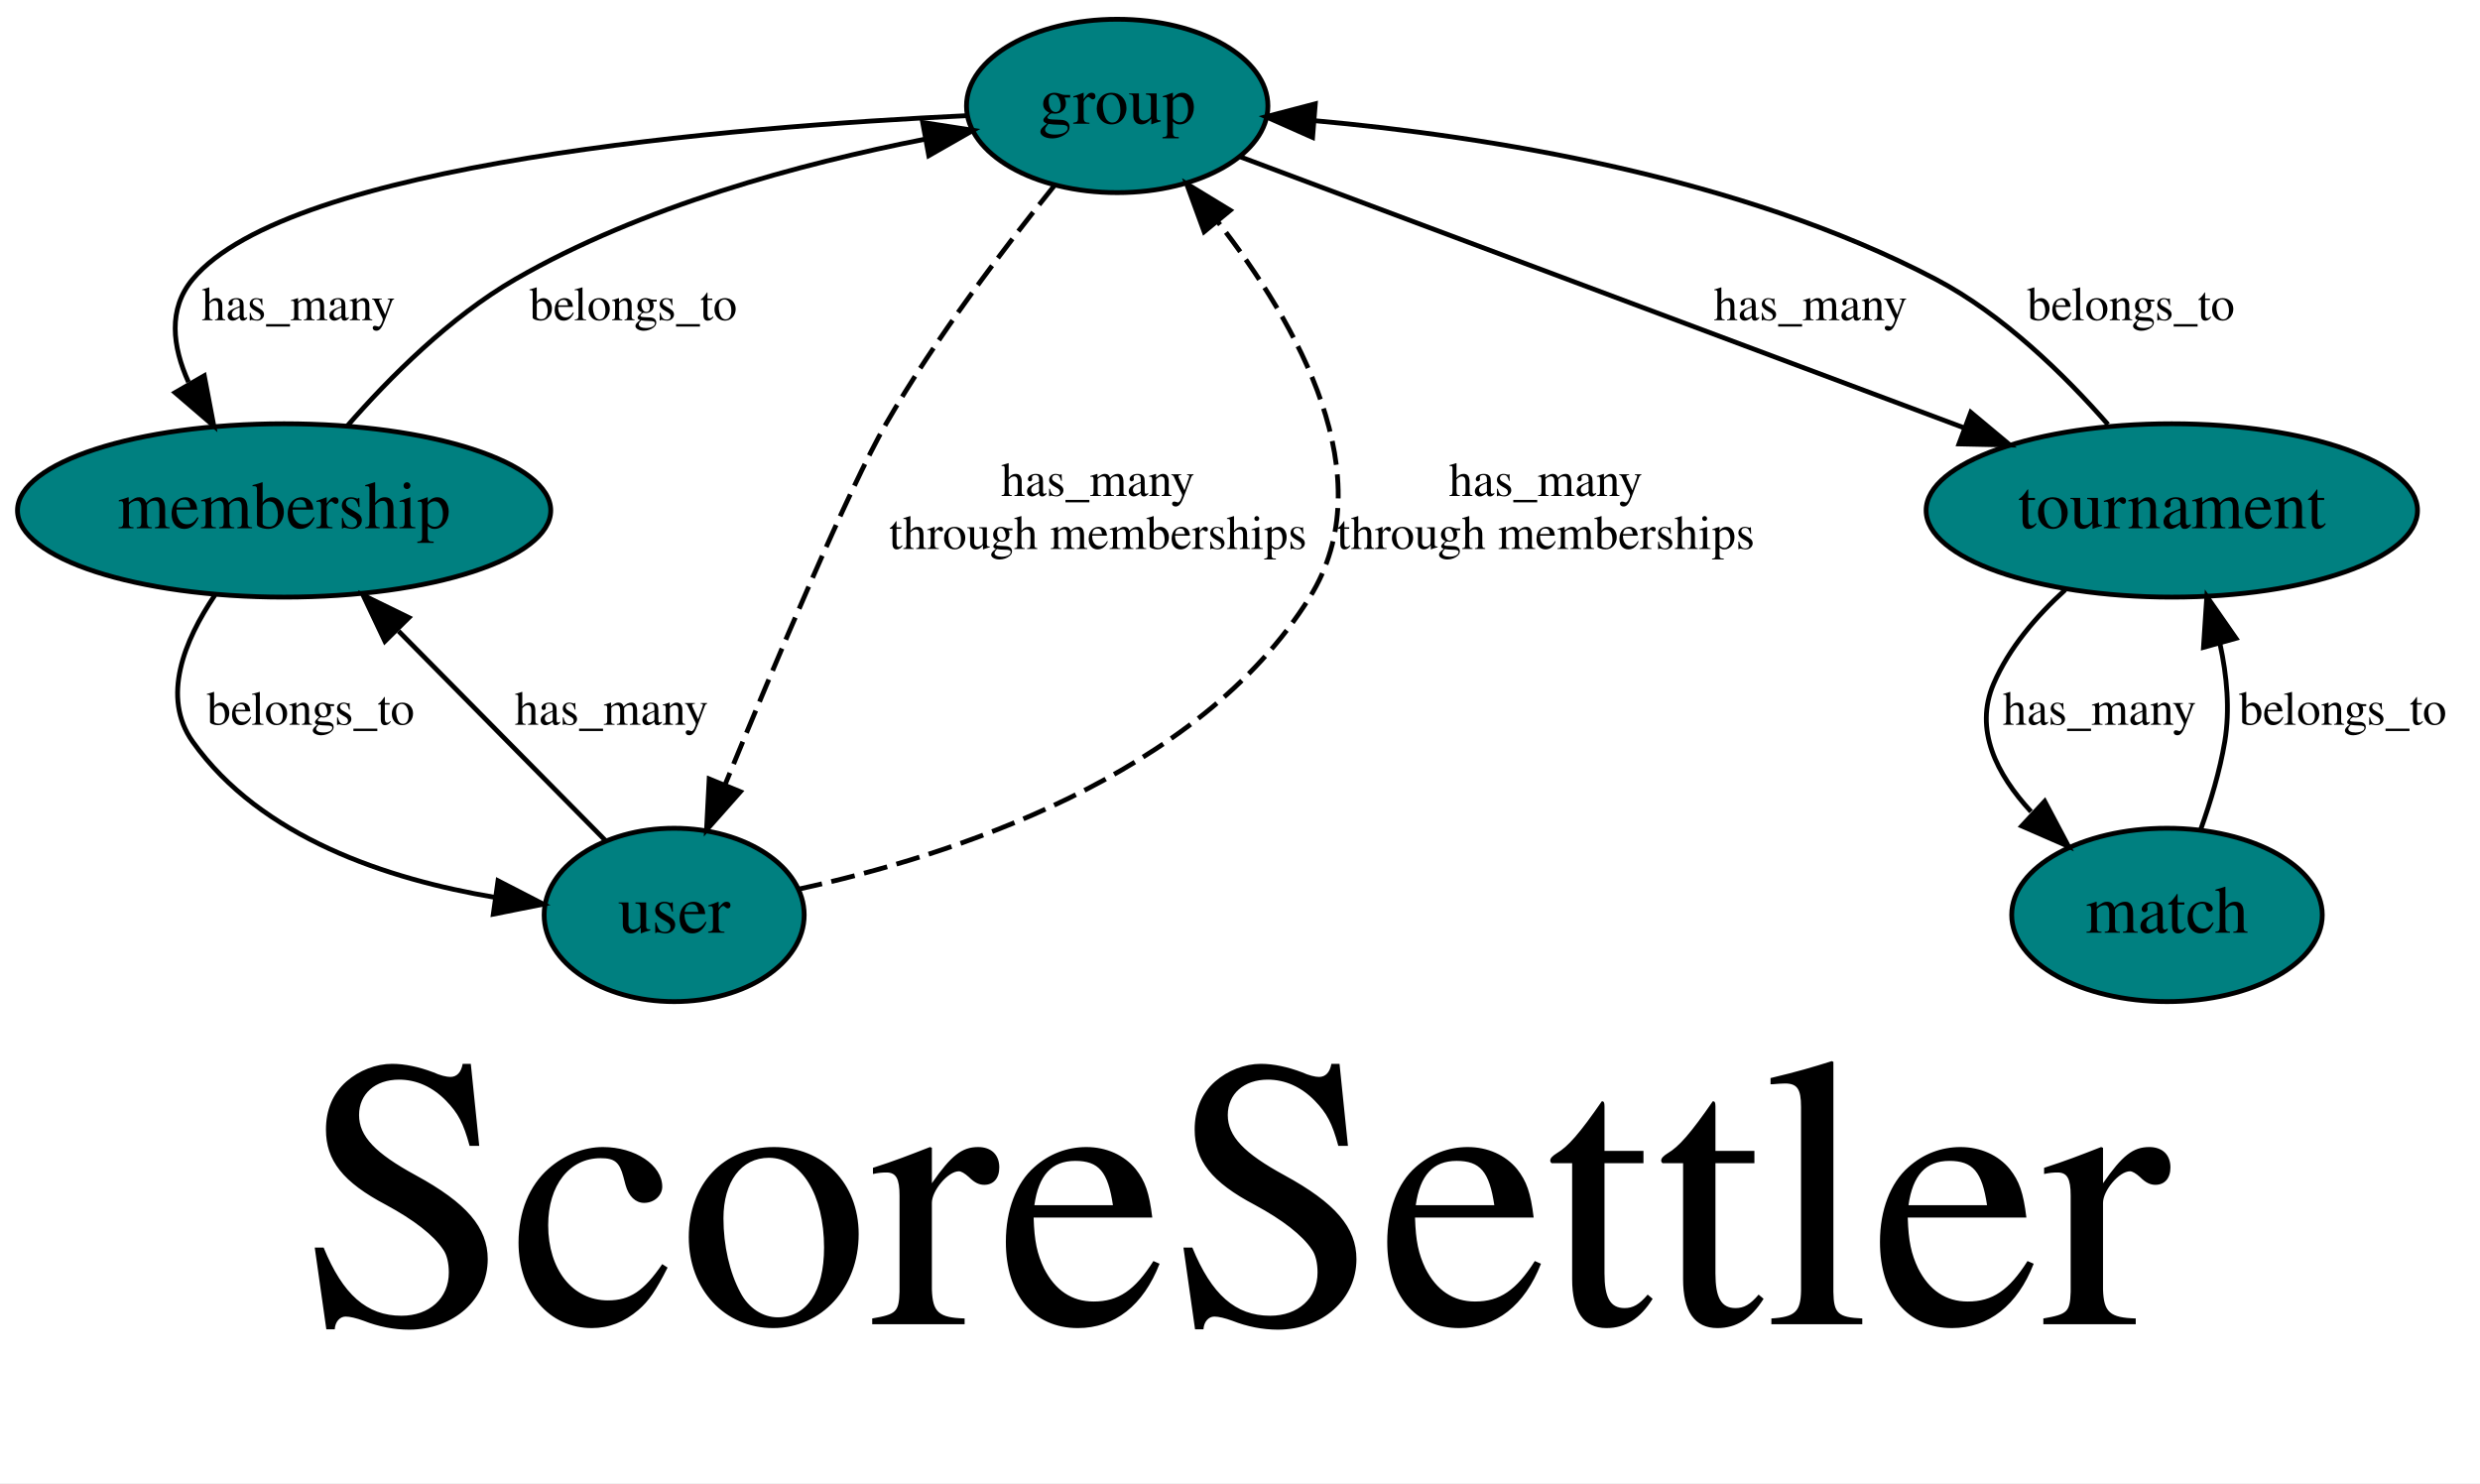
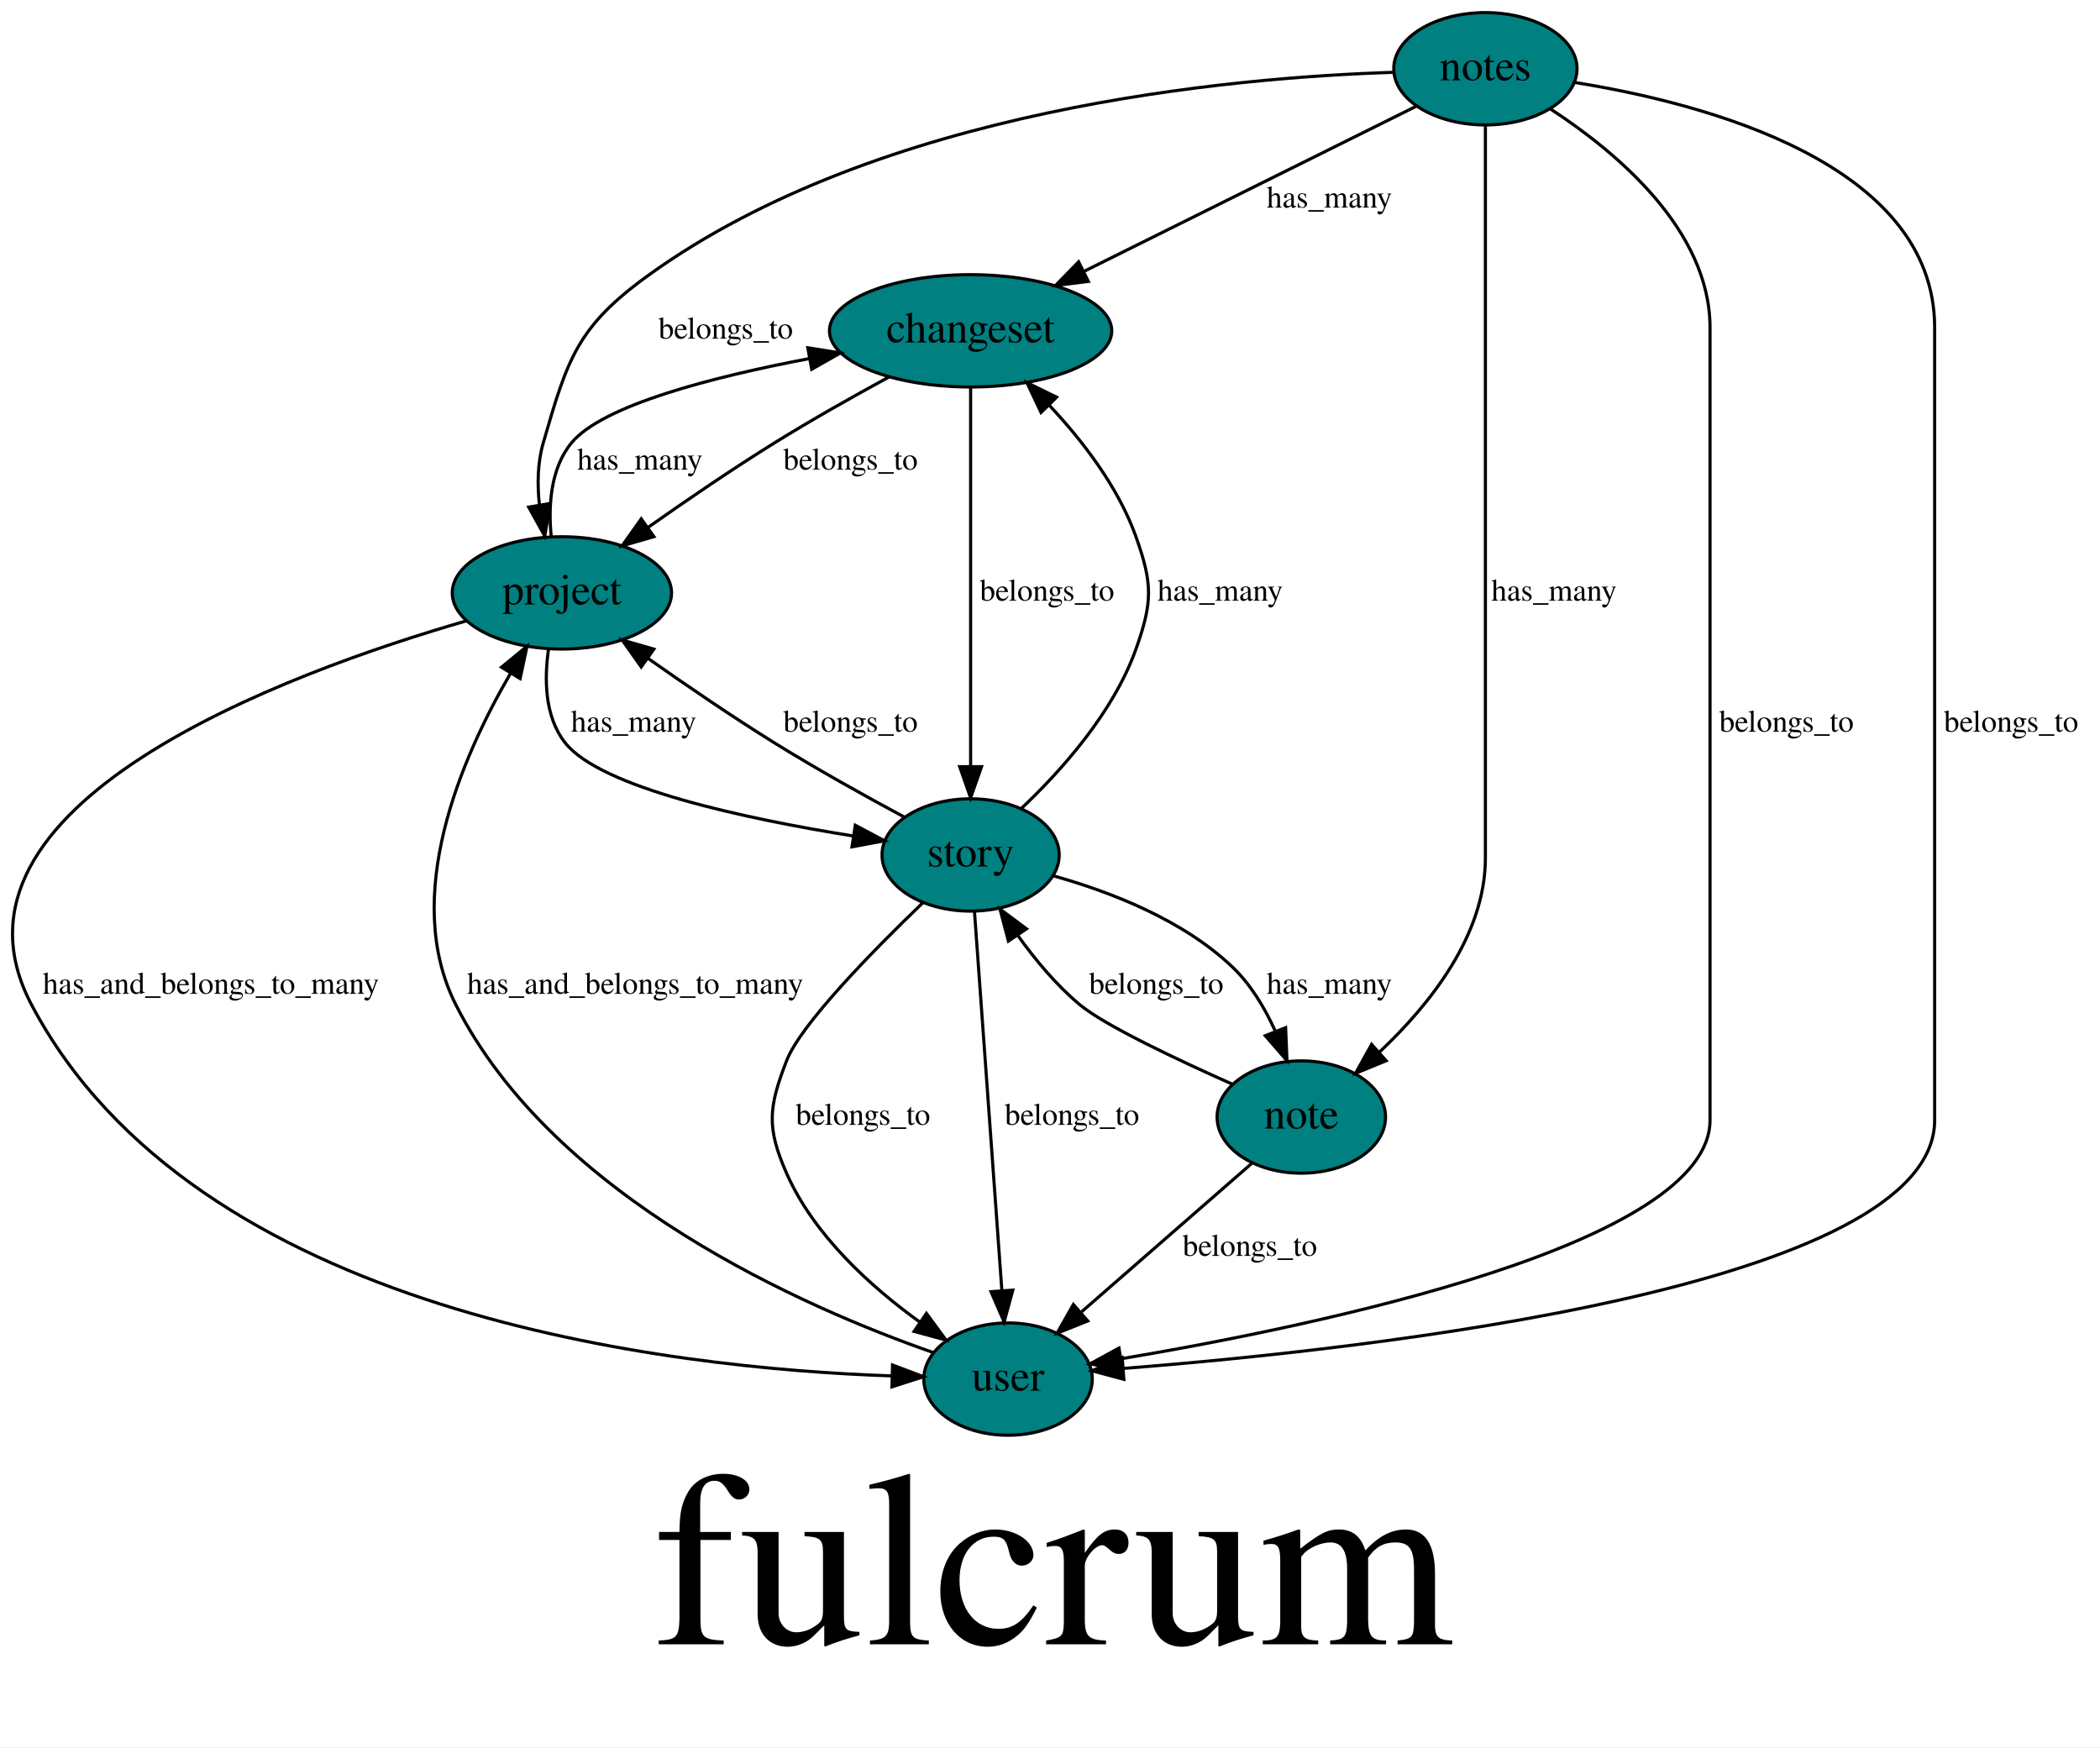
- <svg xmlns="http://www.w3.org/2000/svg" width="515pt" height="308pt" viewBox="0.00 0.00 515.00 308.00">
-   <g id="graph0" class="graph" transform="scale(1 1) rotate(0) translate(4 304)">
-     <polygon fill="white" stroke="none" points="-4,4 -4,-304 511,-304 511,4 -4,4" />
-     <text text-anchor="start" x="54" y="-29" font-family="Times,serif" font-size="14.00"> </text>
-     <text text-anchor="start" x="58" y="-29" font-family="Times,serif" font-size="80.00">ScoreSettler</text>
-     <text text-anchor="start" x="449" y="-29" font-family="Times,serif" font-size="14.00"> </text>
+ <svg xmlns="http://www.w3.org/2000/svg" width="673pt" height="560pt" viewBox="0.00 0.00 673.10 560.00">
+   <g id="graph0" class="graph" transform="scale(1 1) rotate(0) translate(4 556)">
+     <polygon fill="white" stroke="none" points="-4,4 -4,-556 669.104,-556 669.104,4 -4,4" />
+     <text text-anchor="start" x="201.552" y="-29" font-family="Times,serif" font-size="14.00"> </text>
+     <text text-anchor="start" x="205.552" y="-29" font-family="Times,serif" font-size="80.00">fulcrum</text>
+     <text text-anchor="start" x="459.552" y="-29" font-family="Times,serif" font-size="14.00"> </text>
    <g id="node1" class="node">
-       <ellipse fill="teal" stroke="black" cx="228" cy="-282" rx="31.297" ry="18" />
-       <text text-anchor="middle" x="228" y="-278.3" font-family="Times,serif" font-size="14.00">group</text>
+       <ellipse fill="teal" stroke="black" cx="307.104" cy="-450" rx="45.244" ry="18" />
+       <text text-anchor="middle" x="307.104" y="-446.3" font-family="Times,serif" font-size="14.00">changeset</text>
    </g>
    <g id="node3" class="node">
-       <ellipse fill="teal" stroke="black" cx="55" cy="-198" rx="55.368" ry="18" />
-       <text text-anchor="middle" x="55" y="-194.3" font-family="Times,serif" font-size="14.00">membership</text>
+       <ellipse fill="teal" stroke="black" cx="176.104" cy="-366" rx="35.145" ry="18" />
+       <text text-anchor="middle" x="176.104" y="-362.3" font-family="Times,serif" font-size="14.00">project</text>
    </g>
    <g id="edge1" class="edge">
-       <path fill="none" stroke="black" d="M196.916,-279.989C147.899,-277.669 56.131,-270.132 36,-246 30.847,-239.822 31.796,-232.064 35.146,-224.642" />
-       <polygon fill="black" stroke="black" points="38.42,-225.973 40.396,-215.564 32.36,-222.468 38.42,-225.973" />
-       <text text-anchor="middle" x="58" y="-237.5" font-family="Times,serif" font-size="10.00">has_many </text>
+       <path fill="none" stroke="black" d="M281.027,-435.256C269.554,-429.019 256.007,-421.395 244.104,-414 230.567,-405.59 215.98,-395.632 203.799,-387.052" />
+       <polygon fill="black" stroke="black" points="205.585,-384.027 195.405,-381.09 201.531,-389.734 205.585,-384.027" />
+       <text text-anchor="middle" x="268.604" y="-405.5" font-family="Times,serif" font-size="10.00">belongs_to </text>
    </g>
    <g id="node4" class="node">
-       <ellipse fill="teal" stroke="black" cx="447" cy="-198" rx="51.019" ry="18" />
-       <text text-anchor="middle" x="447" y="-194.3" font-family="Times,serif" font-size="14.00">tournament</text>
+       <ellipse fill="teal" stroke="black" cx="307.104" cy="-282" rx="28.395" ry="18" />
+       <text text-anchor="middle" x="307.104" y="-278.3" font-family="Times,serif" font-size="14.00">story</text>
+     </g>
+     <g id="edge2" class="edge">
+       <path fill="none" stroke="black" d="M307.104,-431.86C307.104,-403.157 307.104,-345.126 307.104,-310.609" />
+       <polygon fill="black" stroke="black" points="310.604,-310.295 307.104,-300.295 303.604,-310.295 310.604,-310.295" />
+       <text text-anchor="middle" x="331.604" y="-363.5" font-family="Times,serif" font-size="10.00">belongs_to </text>
+     </g>
+     <g id="node2" class="node">
+       <ellipse fill="teal" stroke="black" cx="413.104" cy="-198" rx="27" ry="18" />
+       <text text-anchor="middle" x="413.104" y="-194.3" font-family="Times,serif" font-size="14.00">note</text>
+     </g>
+     <g id="edge4" class="edge">
+       <path fill="none" stroke="black" d="M391.093,-208.483C373.347,-216.377 350.077,-227.361 342.104,-234 334.606,-240.244 327.814,-248.405 322.251,-256.172" />
+       <polygon fill="black" stroke="black" points="319.221,-254.405 316.52,-264.65 325.02,-258.325 319.221,-254.405" />
+       <text text-anchor="middle" x="366.604" y="-237.5" font-family="Times,serif" font-size="10.00">belongs_to </text>
+     </g>
+     <g id="node6" class="node">
+       <ellipse fill="teal" stroke="black" cx="319.104" cy="-114" rx="27" ry="18" />
+       <text text-anchor="middle" x="319.104" y="-110.3" font-family="Times,serif" font-size="14.00">user</text>
    </g>
    <g id="edge3" class="edge">
-       <path fill="none" stroke="black" d="M253.551,-271.433C290.447,-257.618 359.125,-231.903 403.936,-215.124" />
-       <polygon fill="black" stroke="black" points="405.255,-218.368 413.393,-211.583 402.801,-211.812 405.255,-218.368" />
-       <text text-anchor="middle" x="372" y="-237.5" font-family="Times,serif" font-size="10.00">has_many </text>
+       <path fill="none" stroke="black" d="M397.158,-183.09C382.213,-170.053 359.687,-150.402 342.669,-135.556" />
+       <polygon fill="black" stroke="black" points="344.651,-132.641 334.814,-128.705 340.049,-137.916 344.651,-132.641" />
+       <text text-anchor="middle" x="396.604" y="-153.5" font-family="Times,serif" font-size="10.00">belongs_to </text>
+     </g>
+     <g id="edge7" class="edge">
+       <path fill="none" stroke="black" d="M172.689,-383.961C171.72,-393.769 172.389,-405.761 179.104,-414 188.987,-426.126 224.404,-435.236 255.485,-441.118" />
+       <polygon fill="black" stroke="black" points="254.921,-444.573 265.385,-442.914 256.171,-437.685 254.921,-444.573" />
+       <text text-anchor="middle" x="201.104" y="-405.5" font-family="Times,serif" font-size="10.00">has_many </text>
+     </g>
+     <g id="edge6" class="edge">
+       <path fill="none" stroke="black" d="M171.837,-348.121C170.405,-338.342 170.561,-326.352 177.104,-318 188.469,-303.493 235.157,-293.578 269.34,-288.102" />
+       <polygon fill="black" stroke="black" points="270.141,-291.521 279.494,-286.545 269.079,-284.602 270.141,-291.521" />
+       <text text-anchor="middle" x="199.104" y="-321.5" font-family="Times,serif" font-size="10.00">has_many </text>
+     </g>
+     <g id="edge5" class="edge">
+       <path fill="none" stroke="black" d="M145.526,-357.047C87.977,-340.41 -27.735,-298.086 6.104,-234 58.646,-134.492 210.675,-117.429 281.707,-115.025" />
+       <polygon fill="black" stroke="black" points="282.074,-118.517 291.981,-114.762 281.895,-111.52 282.074,-118.517" />
+       <text text-anchor="middle" x="63.604" y="-237.5" font-family="Times,serif" font-size="10.00">has_and_belongs_to_many </text>
+     </g>
+     <g id="edge11" class="edge">
+       <path fill="none" stroke="black" d="M323.327,-296.862C336.067,-308.895 352.827,-327.561 360.104,-348 365.47,-363.073 365.47,-368.927 360.104,-384 354.47,-399.826 343.149,-414.59 332.411,-426.034" />
+       <polygon fill="black" stroke="black" points="329.678,-423.821 325.148,-433.399 334.662,-428.736 329.678,-423.821" />
+       <text text-anchor="middle" x="387.104" y="-363.5" font-family="Times,serif" font-size="10.00">has_many </text>
+     </g>
+     <g id="edge12" class="edge">
+       <path fill="none" stroke="black" d="M333.766,-275.269C351.844,-270.204 375.246,-261.191 391.104,-246 396.919,-240.43 401.355,-233.021 404.666,-225.735" />
+       <polygon fill="black" stroke="black" points="408.07,-226.647 408.508,-216.061 401.564,-224.063 408.07,-226.647" />
+       <text text-anchor="middle" x="422.104" y="-237.5" font-family="Times,serif" font-size="10.00">has_many </text>
+     </g>
+     <g id="edge8" class="edge">
+       <path fill="none" stroke="black" d="M285.807,-294.161C273.458,-300.798 257.708,-309.548 244.104,-318 230.567,-326.41 215.98,-336.368 203.799,-344.948" />
+       <polygon fill="black" stroke="black" points="201.531,-342.266 195.405,-350.91 205.585,-347.973 201.531,-342.266" />
+       <text text-anchor="middle" x="268.604" y="-321.5" font-family="Times,serif" font-size="10.00">belongs_to </text>
+     </g>
+     <g id="edge9" class="edge">
+       <path fill="none" stroke="black" d="M291.756,-266.645C275.834,-251.341 252.633,-227.729 248.104,-216 242.34,-201.074 241.657,-194.644 248.104,-180 256.854,-160.126 275.013,-143.681 290.775,-132.305" />
+       <polygon fill="black" stroke="black" points="292.946,-135.06 299.211,-126.516 288.985,-129.288 292.946,-135.06" />
+       <text text-anchor="middle" x="272.604" y="-195.5" font-family="Times,serif" font-size="10.00">belongs_to </text>
+     </g>
+     <g id="edge10" class="edge">
+       <path fill="none" stroke="black" d="M308.343,-263.86C310.418,-235.157 314.613,-177.126 317.108,-142.609" />
+       <polygon fill="black" stroke="black" points="320.623,-142.521 317.854,-132.295 313.642,-142.017 320.623,-142.521" />
+       <text text-anchor="middle" x="339.604" y="-195.5" font-family="Times,serif" font-size="10.00">belongs_to </text>
    </g>
    <g id="node5" class="node">
-       <ellipse fill="teal" stroke="black" cx="136" cy="-114" rx="27" ry="18" />
-       <text text-anchor="middle" x="136" y="-110.3" font-family="Times,serif" font-size="14.00">user</text>
+       <ellipse fill="teal" stroke="black" cx="472.104" cy="-534" rx="29.372" ry="18" />
+       <text text-anchor="middle" x="472.104" y="-530.3" font-family="Times,serif" font-size="14.00">notes</text>
    </g>
-     <g id="edge2" class="edge">
-       <path fill="none" stroke="black" stroke-dasharray="5,2" d="M214.911,-265.397C204.605,-252.641 190.308,-233.86 180,-216 172.319,-202.692 156.948,-166.304 146.565,-141.049" />
-       <polygon fill="black" stroke="black" points="149.749,-139.59 142.723,-131.66 143.271,-142.241 149.749,-139.59" />
-       <text text-anchor="middle" x="224" y="-201" font-family="Times,serif" font-size="10.00">has_many </text>
-       <text text-anchor="middle" x="224" y="-190" font-family="Times,serif" font-size="10.00">through memberships</text>
+     <g id="edge16" class="edge">
+       <path fill="none" stroke="black" d="M450.193,-522.111C422.986,-508.59 376.185,-485.331 343.543,-469.109" />
+       <polygon fill="black" stroke="black" points="344.835,-465.843 334.322,-464.527 341.72,-472.111 344.835,-465.843" />
+       <text text-anchor="middle" x="422.104" y="-489.5" font-family="Times,serif" font-size="10.00">has_many </text>
    </g>
-     <g id="node2" class="node">
-       <ellipse fill="teal" stroke="black" cx="446" cy="-114" rx="32.246" ry="18" />
-       <text text-anchor="middle" x="446" y="-110.3" font-family="Times,serif" font-size="14.00">match</text>
+     <g id="edge17" class="edge">
+       <path fill="none" stroke="black" d="M472.104,-515.723C472.104,-499.128 472.104,-473.351 472.104,-451 472.104,-451 472.104,-451 472.104,-281 472.104,-256.282 454.222,-233.927 438.147,-218.825" />
+       <polygon fill="black" stroke="black" points="440.286,-216.044 430.487,-212.015 435.635,-221.275 440.286,-216.044" />
+       <text text-anchor="middle" x="494.104" y="-363.5" font-family="Times,serif" font-size="10.00">has_many </text>
    </g>
-     <g id="edge4" class="edge">
-       <path fill="none" stroke="black" d="M453.015,-131.798C455.045,-137.475 456.986,-143.917 458,-150 459.103,-156.618 458.44,-163.694 457.008,-170.293" />
-       <polygon fill="black" stroke="black" points="453.578,-169.566 454.268,-180.138 460.321,-171.443 453.578,-169.566" />
-       <text text-anchor="middle" x="482.5" y="-153.5" font-family="Times,serif" font-size="10.00">belongs_to </text>
+     <g id="edge13" class="edge">
+       <path fill="none" stroke="black" d="M442.991,-532.869C390.4,-531.24 278.153,-521.246 204.104,-468 181.078,-451.443 177.968,-441.249 170.104,-414 168.278,-407.672 168.181,-400.706 168.91,-394.118" />
+       <polygon fill="black" stroke="black" points="172.366,-394.673 170.606,-384.226 165.466,-393.49 172.366,-394.673" />
+       <text text-anchor="middle" x="228.604" y="-447.5" font-family="Times,serif" font-size="10.00">belongs_to </text>
    </g>
-     <g id="edge6" class="edge">
-       <path fill="none" stroke="black" d="M68.094,-215.522C76.951,-225.67 89.468,-238.181 103,-246 129.24,-261.161 162.403,-270.052 187.976,-275.076" />
-       <polygon fill="black" stroke="black" points="187.607,-278.567 198.076,-276.939 188.877,-271.683 187.607,-278.567" />
-       <text text-anchor="middle" x="127.5" y="-237.5" font-family="Times,serif" font-size="10.00">belongs_to </text>
+     <g id="edge14" class="edge">
+       <path fill="none" stroke="black" d="M492.929,-521.132C514.194,-507.288 544.104,-482.259 544.104,-451 544.104,-451 544.104,-451 544.104,-197 544.104,-157.321 419.022,-131.226 355.38,-120.517" />
+       <polygon fill="black" stroke="black" points="355.789,-117.037 345.355,-118.872 354.656,-123.945 355.789,-117.037" />
+       <text text-anchor="middle" x="568.604" y="-321.5" font-family="Times,serif" font-size="10.00">belongs_to </text>
    </g>
-     <g id="edge5" class="edge">
-       <path fill="none" stroke="black" d="M40.611,-180.391C34.231,-170.938 29.481,-159.188 36,-150 50.15,-130.056 76.572,-121.387 98.704,-117.662" />
-       <polygon fill="black" stroke="black" points="99.416,-121.096 108.831,-116.239 98.441,-114.164 99.416,-121.096" />
-       <text text-anchor="middle" x="60.5" y="-153.5" font-family="Times,serif" font-size="10.00">belongs_to </text>
+     <g id="edge15" class="edge">
+       <path fill="none" stroke="black" d="M500.554,-529.642C542.52,-522.928 616.104,-503.648 616.104,-451 616.104,-451 616.104,-451 616.104,-197 616.104,-143.631 435.661,-123.64 356.07,-117.419" />
+       <polygon fill="black" stroke="black" points="356.218,-113.92 345.985,-116.662 355.695,-120.9 356.218,-113.92" />
+       <text text-anchor="middle" x="640.604" y="-321.5" font-family="Times,serif" font-size="10.00">belongs_to </text>
    </g>
-     <g id="edge7" class="edge">
-       <path fill="none" stroke="black" d="M433.748,-215.843C424.753,-226.12 411.983,-238.653 398,-246 357.334,-267.368 304.815,-275.699 268.981,-278.942" />
-       <polygon fill="black" stroke="black" points="268.568,-275.463 258.884,-279.761 269.134,-282.44 268.568,-275.463" />
-       <text text-anchor="middle" x="438.5" y="-237.5" font-family="Times,serif" font-size="10.00">belongs_to </text>
-     </g>
-     <g id="edge8" class="edge">
-       <path fill="none" stroke="black" d="M424.862,-181.511C418.901,-176.093 413.217,-169.472 410,-162 405.915,-152.512 410.585,-143.231 417.767,-135.455" />
-       <polygon fill="black" stroke="black" points="420.604,-137.597 425.554,-128.23 415.842,-132.466 420.604,-137.597" />
-       <text text-anchor="middle" x="432" y="-153.5" font-family="Times,serif" font-size="10.00">has_many </text>
-     </g>
-     <g id="edge10" class="edge">
-       <path fill="none" stroke="black" stroke-dasharray="5,2" d="M161.812,-119.353C193.18,-126.177 244.788,-142.696 268,-180 283.481,-204.88 265.436,-236.764 248.857,-257.985" />
-       <polygon fill="black" stroke="black" points="246.056,-255.882 242.415,-265.831 251.466,-260.324 246.056,-255.882" />
-       <text text-anchor="middle" x="317" y="-201" font-family="Times,serif" font-size="10.00">has_many </text>
-       <text text-anchor="middle" x="317" y="-190" font-family="Times,serif" font-size="10.00">through memberships</text>
-     </g>
-     <g id="edge9" class="edge">
-       <path fill="none" stroke="black" d="M121.798,-129.377C109.923,-141.399 92.733,-158.801 78.766,-172.941" />
-       <polygon fill="black" stroke="black" points="75.929,-170.832 71.392,-180.406 80.909,-175.751 75.929,-170.832" />
-       <text text-anchor="middle" x="123" y="-153.5" font-family="Times,serif" font-size="10.00">has_many </text>
+     <g id="edge18" class="edge">
+       <path fill="none" stroke="black" d="M295.242,-122.464C254.67,-136.629 173.583,-171.703 142.104,-234 124.662,-268.517 143.703,-312.802 159.525,-340.025" />
+       <polygon fill="black" stroke="black" points="156.735,-342.174 164.921,-348.899 162.715,-338.536 156.735,-342.174" />
+       <text text-anchor="middle" x="199.604" y="-237.5" font-family="Times,serif" font-size="10.00">has_and_belongs_to_many </text>
    </g>
  </g>
</svg>
